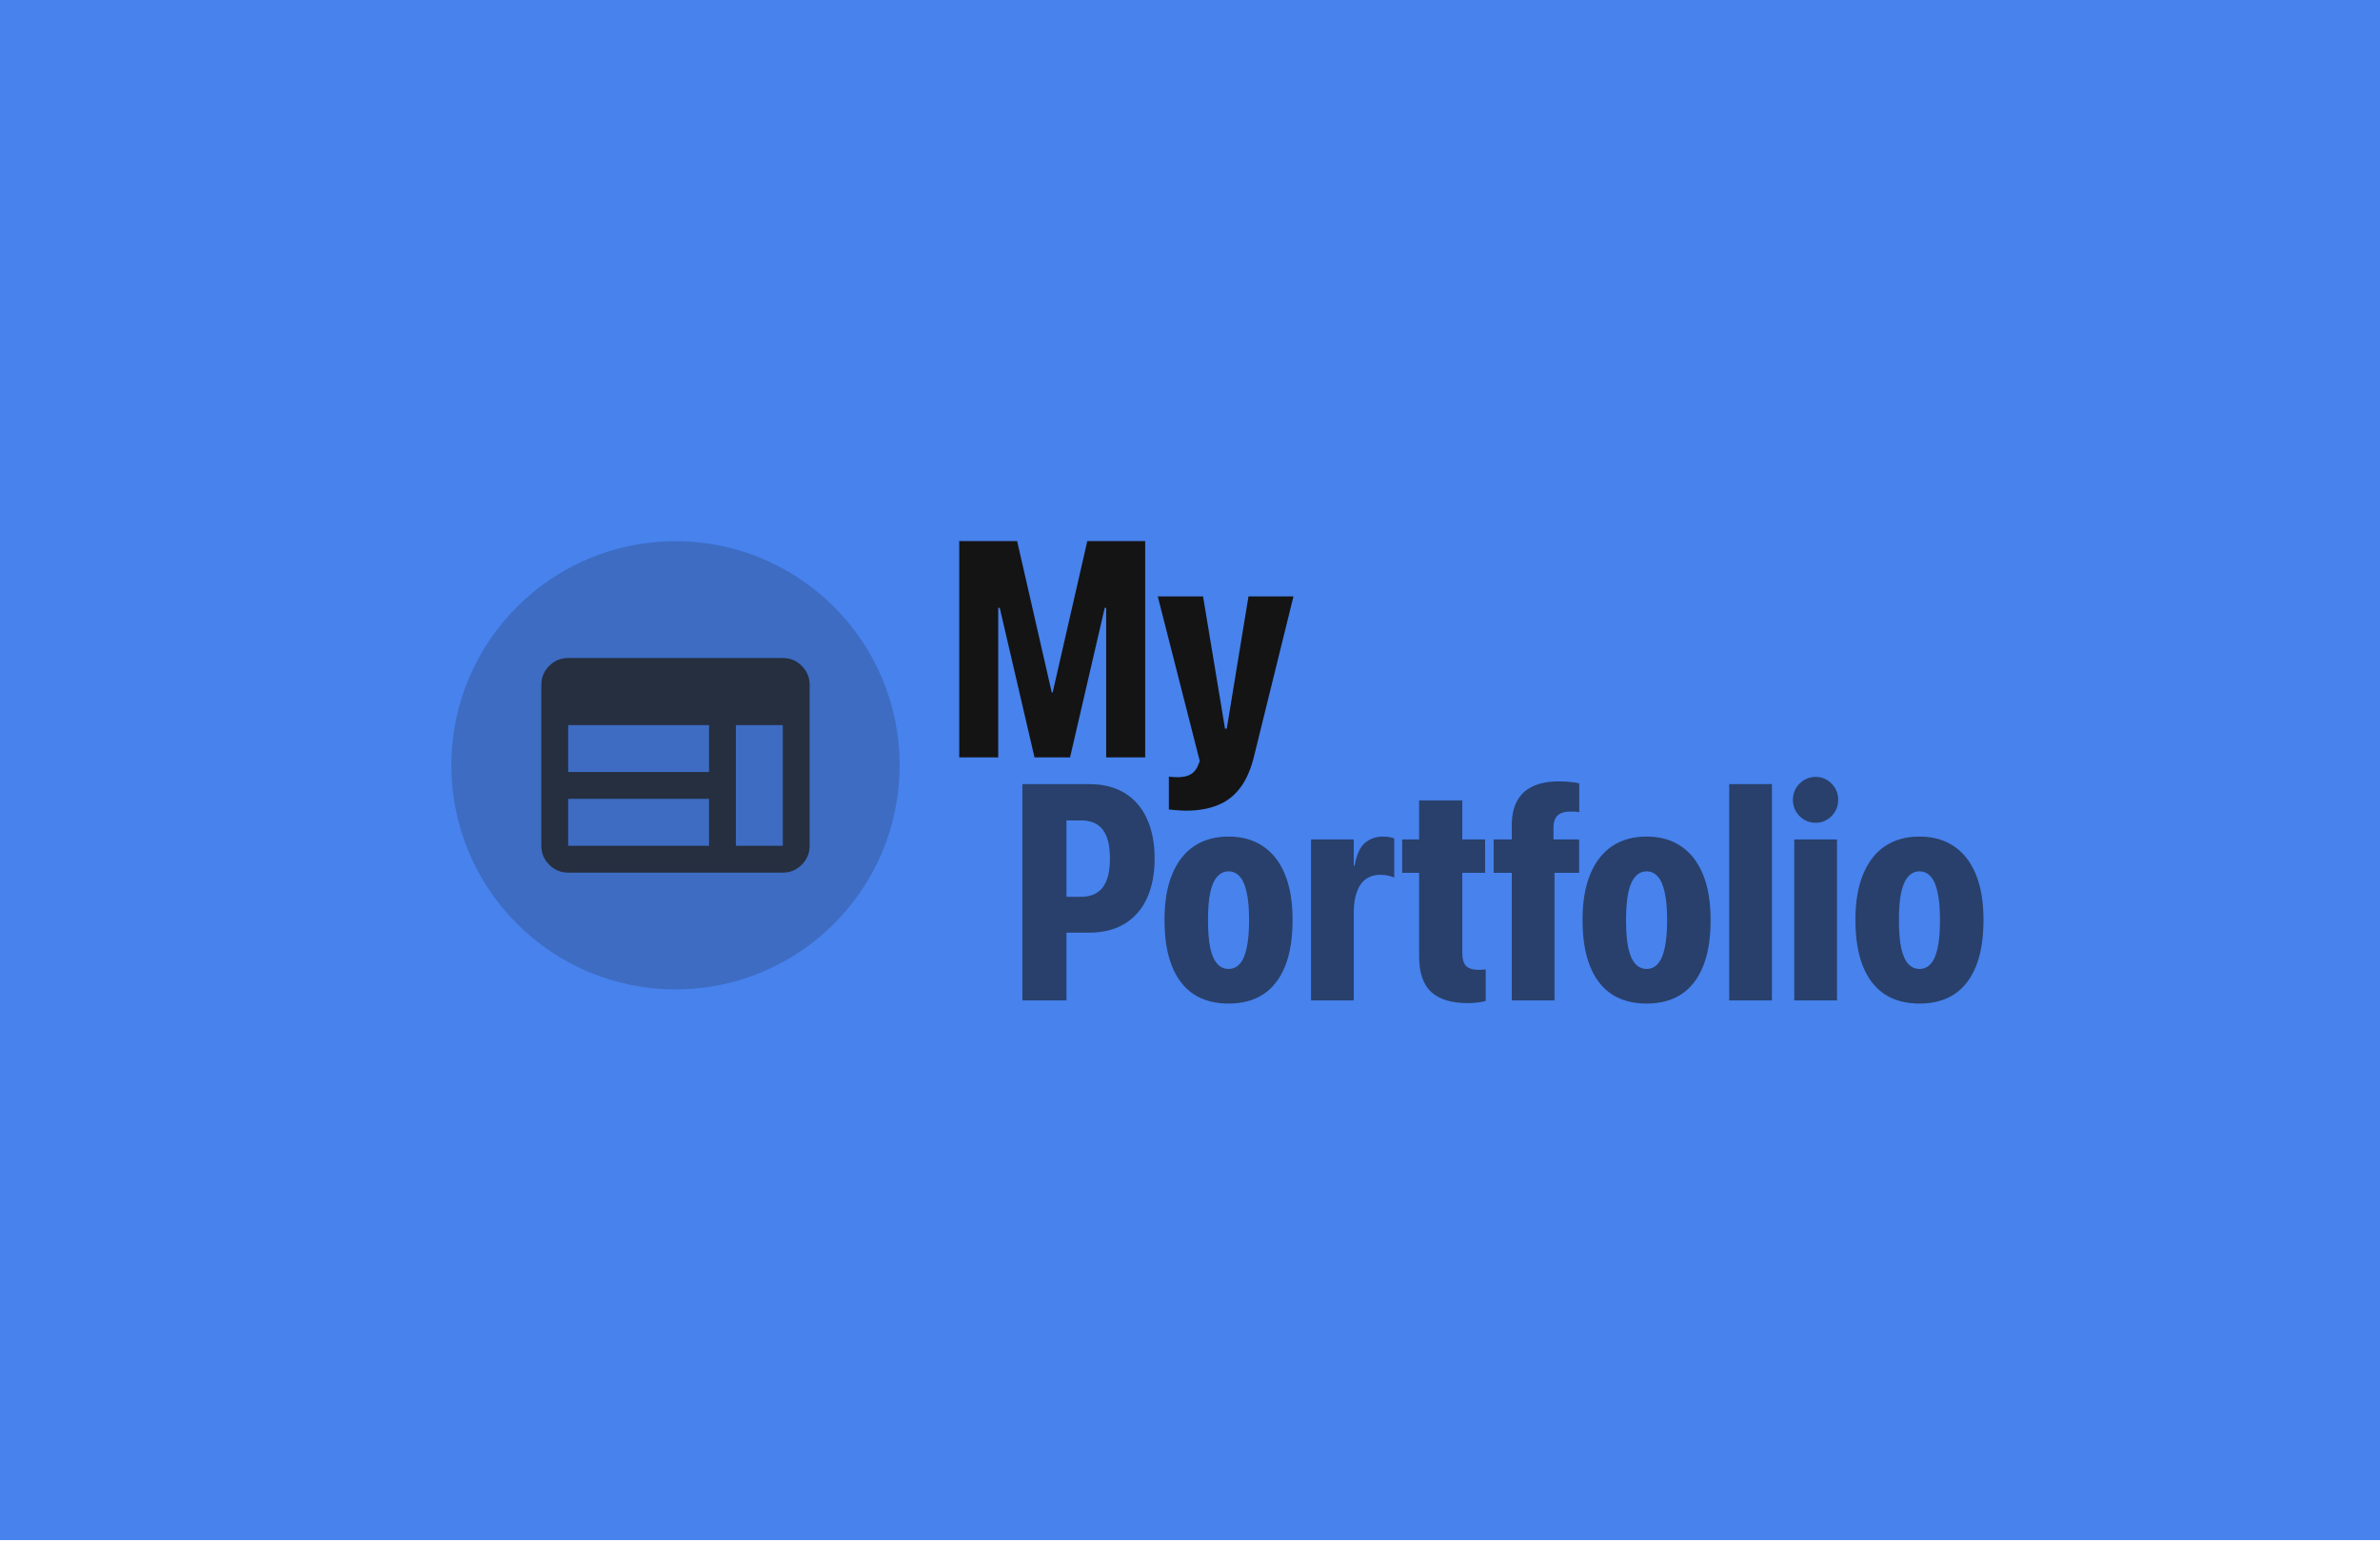
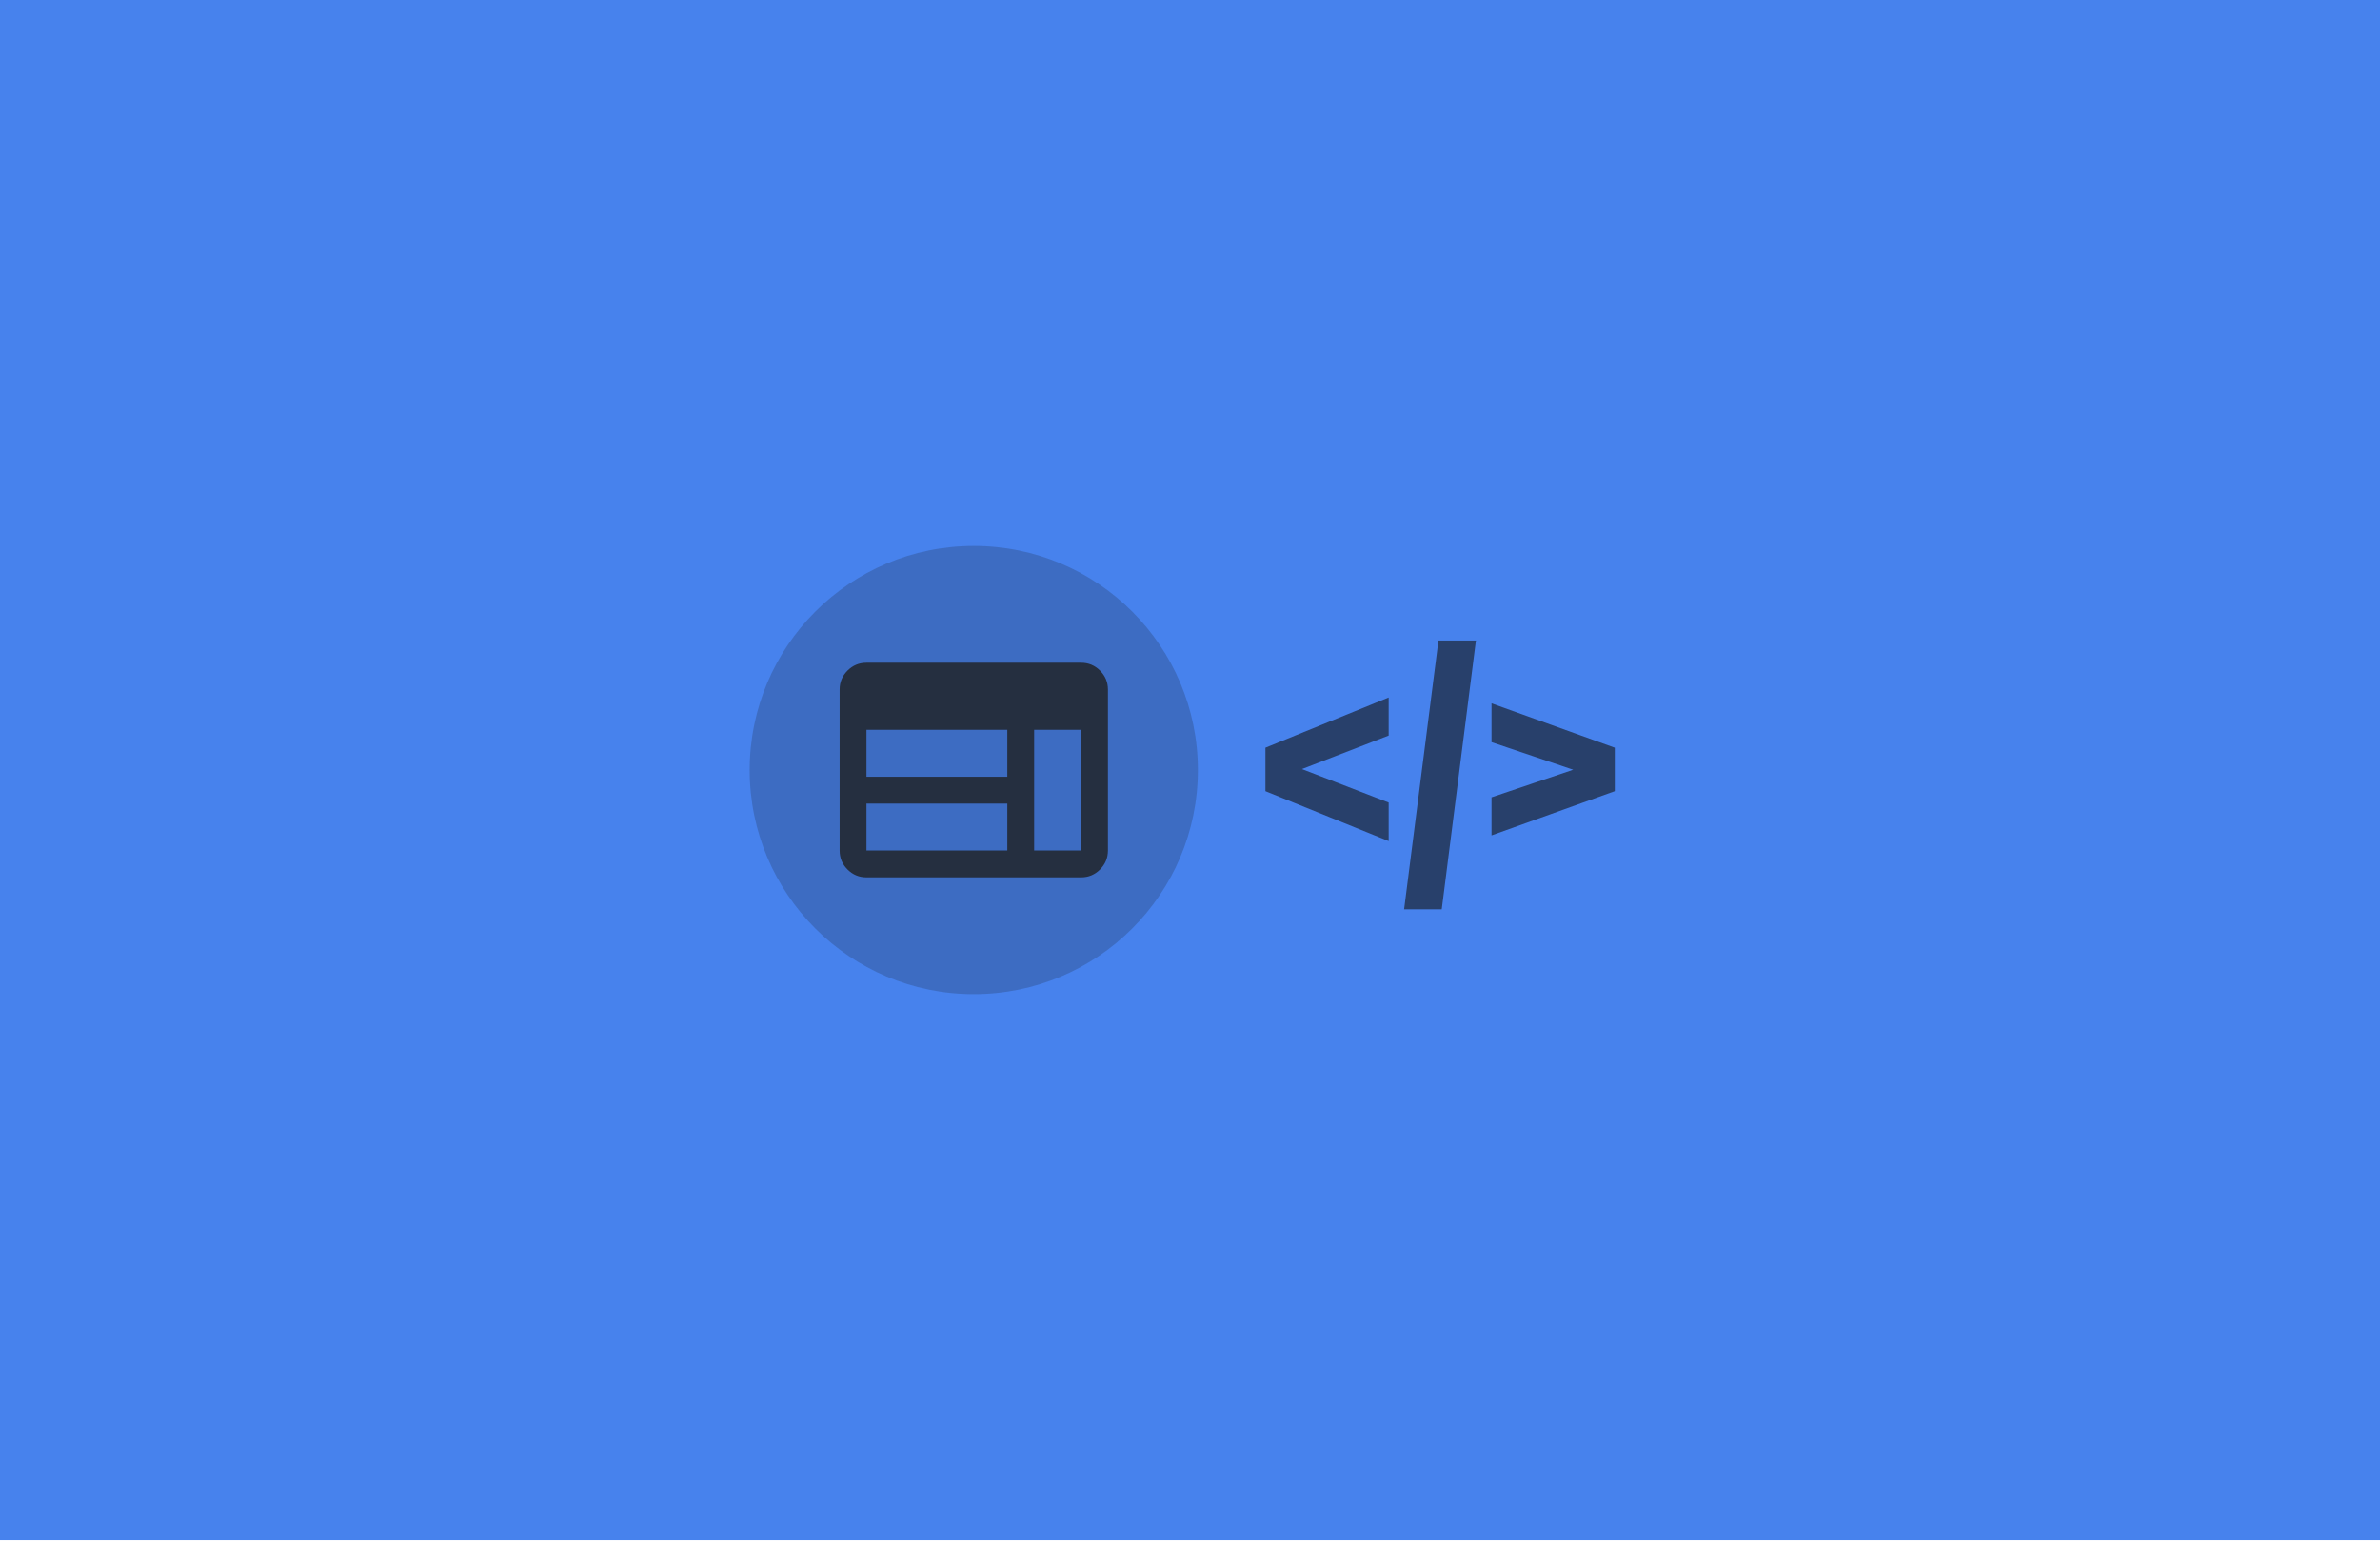
<svg xmlns="http://www.w3.org/2000/svg" width="1508" height="976" viewBox="0 0 1508 976" fill="none">
  <rect width="1508" height="976" fill="#4782ED" />
-   <circle opacity="0.2" cx="428" cy="485" r="142" fill="#141414" />
-   <path opacity="0.6" d="M661.756 591.058V568.352H684.652C691.049 568.352 695.736 566.357 698.713 562.367C701.753 558.377 703.273 552.328 703.273 544.221V543.936C703.273 535.702 701.753 529.654 698.713 525.79C695.736 521.863 691.081 519.9 684.747 519.9H661.756V496.909H689.877C698.871 496.909 706.471 498.809 712.678 502.609C718.885 506.409 723.572 511.856 726.739 518.95C729.969 525.98 731.584 534.309 731.584 543.936V544.126C731.584 553.816 729.969 562.177 726.739 569.207C723.572 576.174 718.885 581.558 712.678 585.358C706.471 589.158 698.871 591.058 689.877 591.058H661.756ZM647.79 634V496.909H675.722V634H647.79ZM778.421 635.995C769.807 635.995 762.46 634.032 756.38 630.105C750.363 626.115 745.771 620.193 742.605 612.339C739.438 604.485 737.854 594.732 737.854 583.078V582.888C737.854 571.487 739.469 561.892 742.7 554.101C745.93 546.248 750.553 540.294 756.57 536.241C762.65 532.187 769.934 530.16 778.421 530.16C786.908 530.16 794.16 532.187 800.177 536.241C806.257 540.294 810.913 546.248 814.143 554.101C817.373 561.892 818.988 571.487 818.988 582.888V583.078C818.988 594.732 817.404 604.485 814.238 612.339C811.071 620.193 806.479 626.115 800.462 630.105C794.445 634.032 787.098 635.995 778.421 635.995ZM778.421 614.049C781.271 614.049 783.646 612.972 785.546 610.819C787.51 608.666 788.967 605.309 789.917 600.749C790.93 596.188 791.437 590.33 791.437 583.173V582.983C791.437 575.889 790.93 570.094 789.917 565.597C788.967 561.037 787.51 557.68 785.546 555.527C783.646 553.31 781.271 552.201 778.421 552.201C775.634 552.201 773.259 553.31 771.296 555.527C769.332 557.68 767.844 561.037 766.831 565.597C765.881 570.094 765.406 575.889 765.406 582.983V583.173C765.406 590.33 765.881 596.188 766.831 600.749C767.844 605.309 769.332 608.666 771.296 610.819C773.259 612.972 775.634 614.049 778.421 614.049ZM830.673 634V531.966H857.75V548.591H858.32C859.523 541.688 861.676 536.906 864.78 534.246C867.947 531.522 871.747 530.16 876.18 530.16C877.574 530.16 878.84 530.255 879.981 530.445C881.184 530.635 882.324 530.92 883.401 531.3V556.097C882.134 555.59 880.772 555.178 879.316 554.862C877.859 554.545 876.339 554.387 874.755 554.387C870.955 554.387 867.788 555.337 865.255 557.237C862.785 559.073 860.916 561.797 859.65 565.407C858.383 568.954 857.75 573.324 857.75 578.518V634H830.673ZM929.763 635.71C919.692 635.71 912.06 633.367 906.867 628.68C901.736 623.993 899.171 616.424 899.171 605.974V553.151H888.436V531.966H899.171V507.264H926.533V531.966H940.973V553.151H926.533V603.694C926.533 607.684 927.324 610.502 928.908 612.149C930.554 613.796 933.246 614.619 936.983 614.619C937.806 614.619 938.566 614.587 939.263 614.524C940.023 614.461 940.72 614.397 941.353 614.334V634.38C939.833 634.76 938.091 635.077 936.128 635.33C934.165 635.583 932.043 635.71 929.763 635.71ZM957.884 634V553.151H946.388V531.966H957.884V523.035C957.884 517.018 958.961 511.951 961.114 507.834C963.331 503.654 966.624 500.519 970.995 498.429C975.428 496.276 981.033 495.199 987.81 495.199C990.66 495.199 993.131 495.326 995.221 495.579C997.311 495.769 999.116 496.054 1000.64 496.434V514.675C999.939 514.548 999.116 514.453 998.166 514.39C997.216 514.326 996.139 514.295 994.936 514.295C991.452 514.295 988.792 515.118 986.955 516.765C985.182 518.412 984.295 520.977 984.295 524.46V531.966H1000.54V553.151H984.96V634H957.884ZM1043.29 635.995C1034.68 635.995 1027.33 634.032 1021.25 630.105C1015.23 626.115 1010.64 620.193 1007.48 612.339C1004.31 604.485 1002.73 594.732 1002.73 583.078V582.888C1002.73 571.487 1004.34 561.892 1007.57 554.101C1010.8 546.248 1015.42 540.294 1021.44 536.241C1027.52 532.187 1034.81 530.16 1043.29 530.16C1051.78 530.16 1059.03 532.187 1065.05 536.241C1071.13 540.294 1075.78 546.248 1079.01 554.101C1082.24 561.892 1083.86 571.487 1083.86 582.888V583.078C1083.86 594.732 1082.28 604.485 1079.11 612.339C1075.94 620.193 1071.35 626.115 1065.33 630.105C1059.32 634.032 1051.97 635.995 1043.29 635.995ZM1043.29 614.049C1046.14 614.049 1048.52 612.972 1050.42 610.819C1052.38 608.666 1053.84 605.309 1054.79 600.749C1055.8 596.188 1056.31 590.33 1056.31 583.173V582.983C1056.31 575.889 1055.8 570.094 1054.79 565.597C1053.84 561.037 1052.38 557.68 1050.42 555.527C1048.52 553.31 1046.14 552.201 1043.29 552.201C1040.51 552.201 1038.13 553.31 1036.17 555.527C1034.2 557.68 1032.72 561.037 1031.7 565.597C1030.75 570.094 1030.28 575.889 1030.28 582.983V583.173C1030.28 590.33 1030.75 596.188 1031.7 600.749C1032.72 605.309 1034.2 608.666 1036.17 610.819C1038.13 612.972 1040.51 614.049 1043.29 614.049ZM1095.64 634V496.909H1122.72V634H1095.64ZM1136.87 634V531.966H1163.95V634H1136.87ZM1150.36 521.42C1146.44 521.42 1143.05 519.995 1140.2 517.145C1137.41 514.295 1136.02 510.875 1136.02 506.884C1136.02 502.894 1137.41 499.474 1140.2 496.624C1143.05 493.774 1146.44 492.349 1150.36 492.349C1154.35 492.349 1157.74 493.774 1160.53 496.624C1163.31 499.474 1164.71 502.894 1164.71 506.884C1164.71 510.875 1163.31 514.295 1160.53 517.145C1157.74 519.995 1154.35 521.42 1150.36 521.42ZM1216.2 635.995C1207.59 635.995 1200.24 634.032 1194.16 630.105C1188.14 626.115 1183.55 620.193 1180.38 612.339C1177.22 604.485 1175.63 594.732 1175.63 583.078V582.888C1175.63 571.487 1177.25 561.892 1180.48 554.101C1183.71 546.248 1188.33 540.294 1194.35 536.241C1200.43 532.187 1207.71 530.16 1216.2 530.16C1224.69 530.16 1231.94 532.187 1237.96 536.241C1244.04 540.294 1248.69 546.248 1251.92 554.101C1255.15 561.892 1256.77 571.487 1256.77 582.888V583.078C1256.77 594.732 1255.18 604.485 1252.02 612.339C1248.85 620.193 1244.26 626.115 1238.24 630.105C1232.22 634.032 1224.88 635.995 1216.2 635.995ZM1216.2 614.049C1219.05 614.049 1221.43 612.972 1223.33 610.819C1225.29 608.666 1226.75 605.309 1227.7 600.749C1228.71 596.188 1229.22 590.33 1229.22 583.173V582.983C1229.22 575.889 1228.71 570.094 1227.7 565.597C1226.75 561.037 1225.29 557.68 1223.33 555.527C1221.43 553.31 1219.05 552.201 1216.2 552.201C1213.41 552.201 1211.04 553.31 1209.07 555.527C1207.11 557.68 1205.62 561.037 1204.61 565.597C1203.66 570.094 1203.18 575.889 1203.18 582.983V583.173C1203.18 590.33 1203.66 596.188 1204.61 600.749C1205.62 605.309 1207.11 608.666 1209.07 610.819C1211.04 612.972 1213.41 614.049 1216.2 614.049Z" fill="#141414" />
-   <path d="M607.79 480V342.909H644.462L666.408 438.863H666.978L688.924 342.909H725.596V480H700.894V385.186H687.689L708.97 346.329L677.998 480H655.482L624.416 346.329L645.697 385.186H632.491V480H607.79ZM751.532 513.726C749.442 513.726 747.415 513.631 745.451 513.441C743.551 513.315 741.936 513.156 740.606 512.966V492.161C741.366 492.287 742.221 492.382 743.171 492.446C744.121 492.509 745.135 492.541 746.211 492.541C749.885 492.541 752.767 491.844 754.857 490.45C756.947 489.12 758.499 486.967 759.512 483.99L760.177 482.28L733.576 377.966H762.267L778.798 477.53L774.523 461.759H778.893L774.713 477.53L791.053 377.966H819.555L794.854 478.1C792.89 486.65 790.008 493.522 786.208 498.716C782.408 503.973 777.626 507.773 771.863 510.116C766.162 512.523 759.385 513.726 751.532 513.726Z" fill="#141414" />
+   <circle opacity="0.2" cx="617" cy="488" r="142" fill="#141414" />
  <g opacity="0.8">
-     <path d="M360 553C355.325 553 351.323 551.335 347.994 548.006C344.665 544.677 343 540.675 343 536V434C343 429.325 344.665 425.323 347.994 421.994C351.323 418.665 355.325 417 360 417H496C500.675 417 504.677 418.665 508.006 421.994C511.335 425.323 513 429.325 513 434V536C513 540.675 511.335 544.677 508.006 548.006C504.677 551.335 500.675 553 496 553H360ZM360 536H449.25V506.25H360V536ZM466.25 536H496V459.5H466.25V536ZM360 489.25H449.25V459.5H360V489.25Z" fill="#1F1F1F" />
+     <path d="M549 556C544.325 556 540.323 554.335 536.994 551.006C533.665 547.677 532 543.675 532 539V437C532 432.325 533.665 428.323 536.994 424.994C540.323 421.665 544.325 420 549 420H685C689.675 420 693.677 421.665 697.006 424.994C700.335 428.323 702 432.325 702 437V539C702 543.675 700.335 547.677 697.006 551.006C693.677 554.335 689.675 556 685 556H549ZM549 539H638.25V509.25H549V539ZM655.25 539H685V462.5H655.25V539ZM549 492.25H638.25V462.5H549V492.25Z" fill="#1F1F1F" />
  </g>
+   <path opacity="0.6" d="M801.785 501.388V473.837L879.879 442.011V466.142L804.161 495.403V479.347L879.879 508.608V533.025L801.785 501.388ZM935.171 405.909L913.51 576.251H889.664L911.42 405.909H935.171ZM1023.15 473.837V501.388L945.052 529.414V505.283L1021.53 479.442V496.163L945.052 470.322V445.716L1023.15 473.837Z" fill="#141414" />
</svg>
